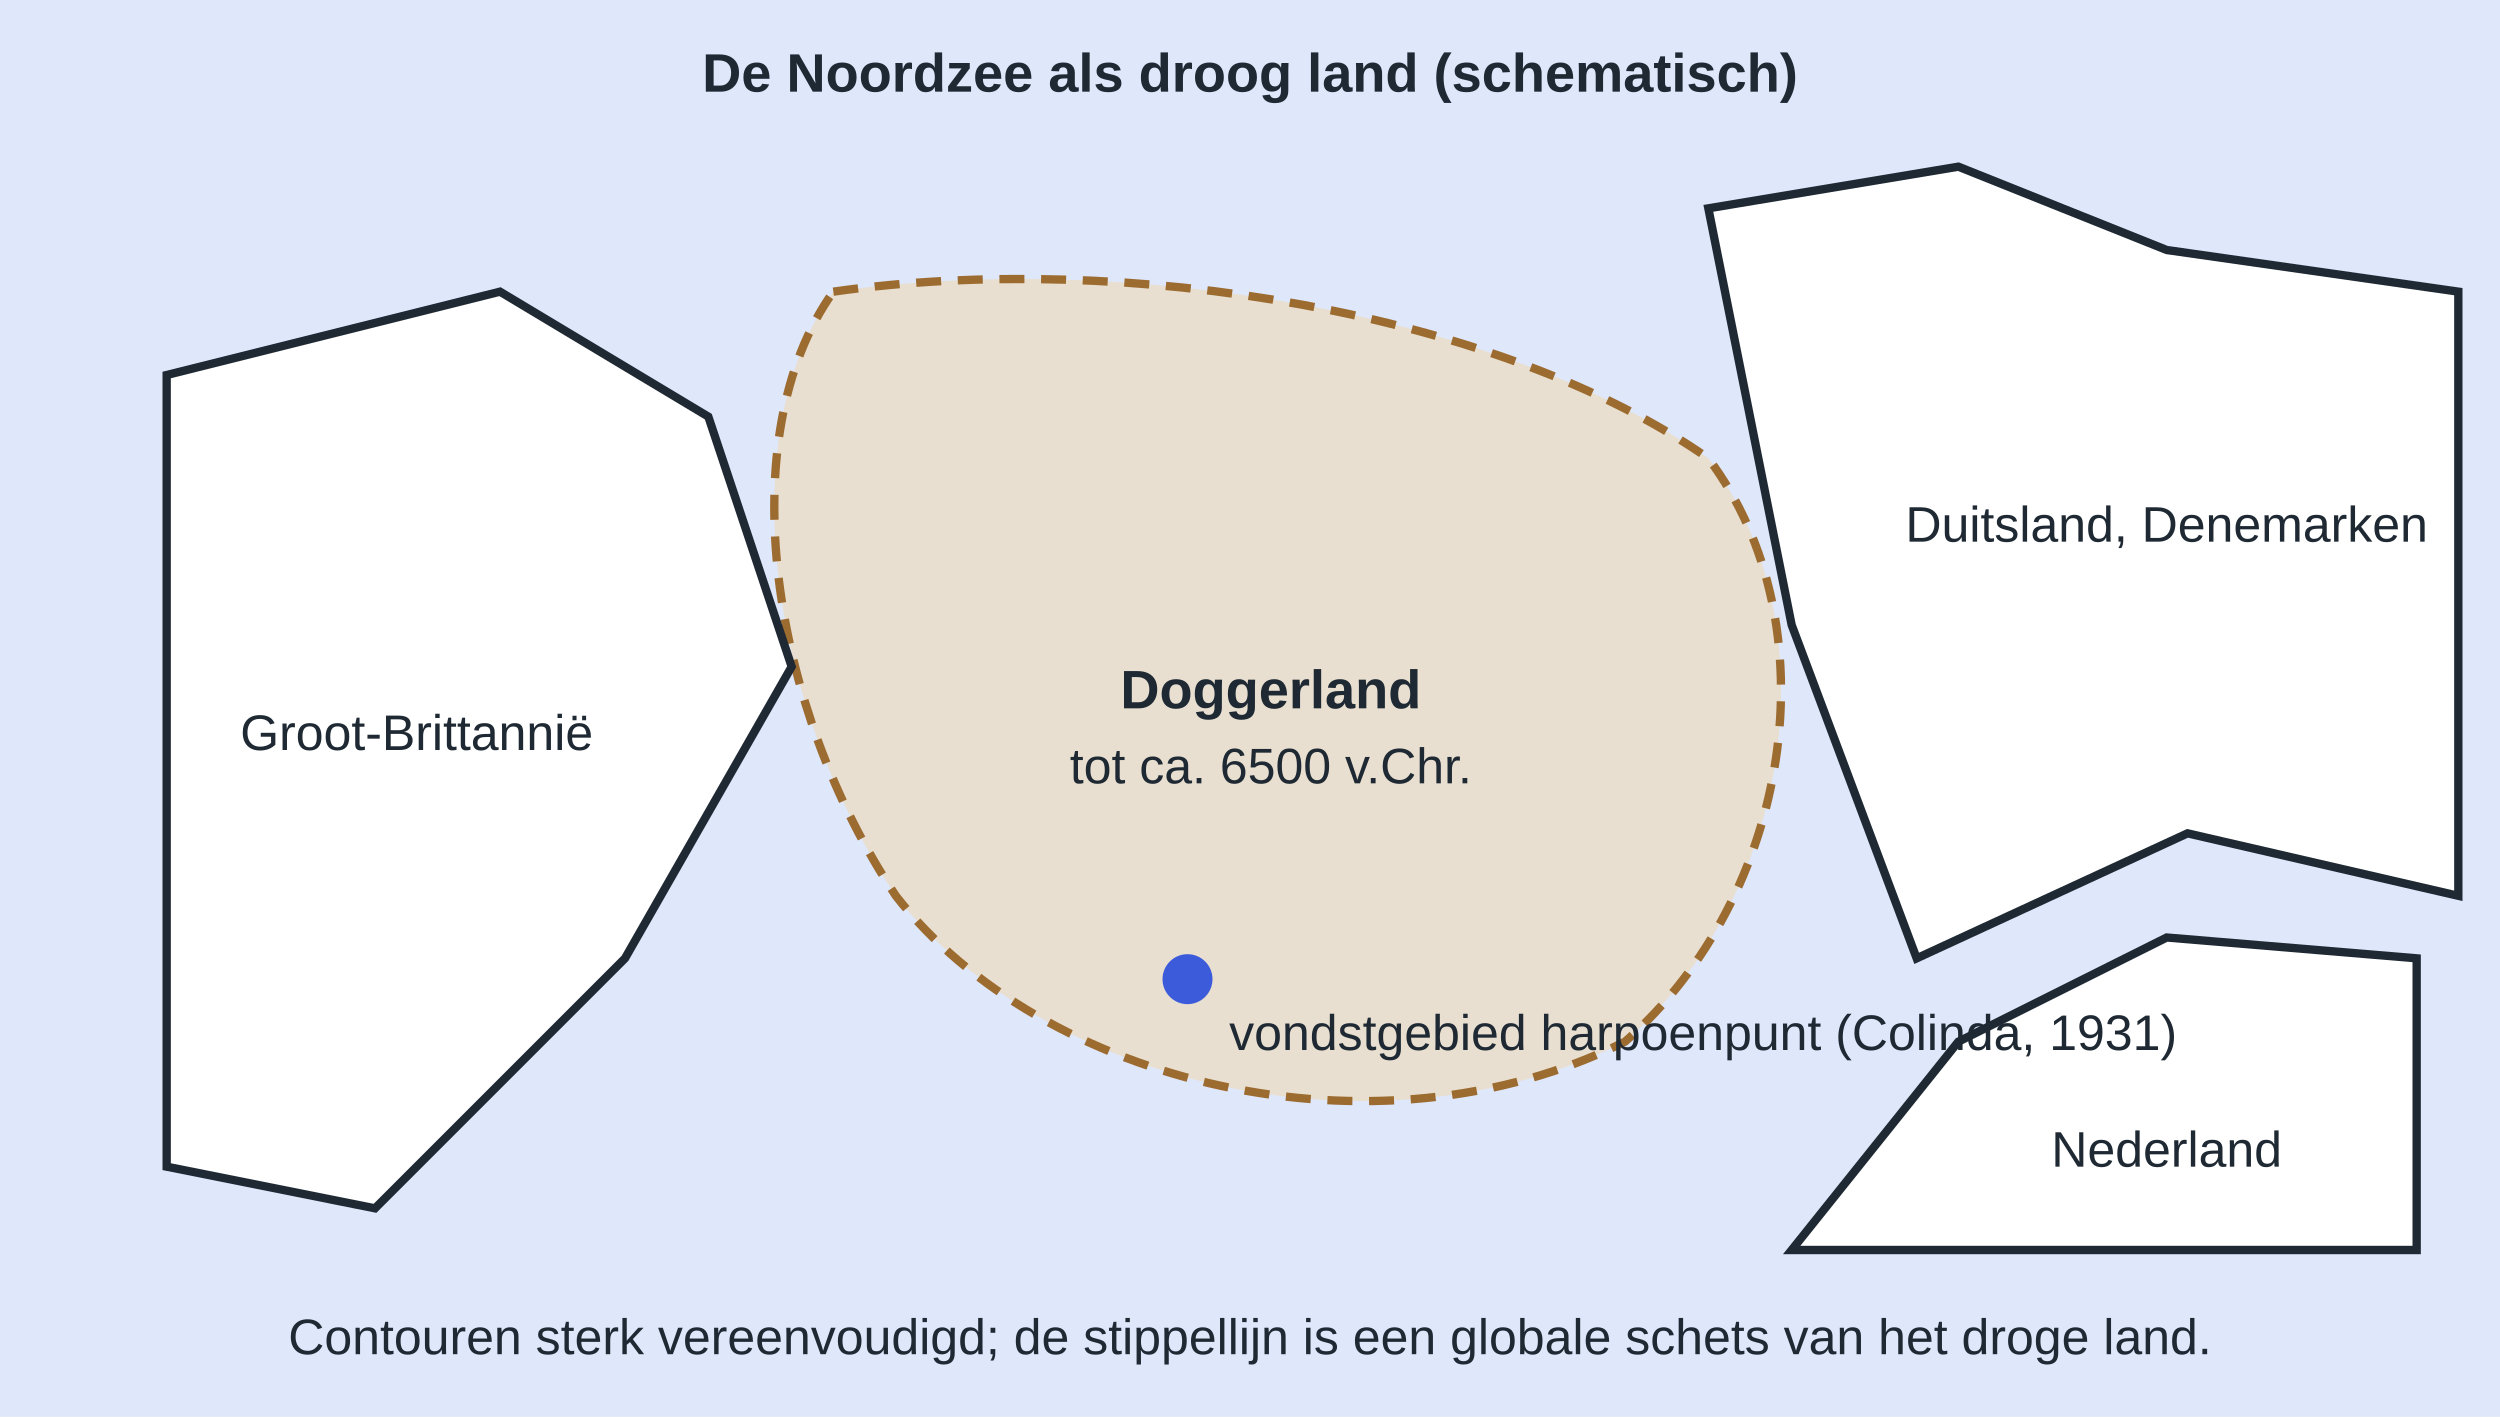
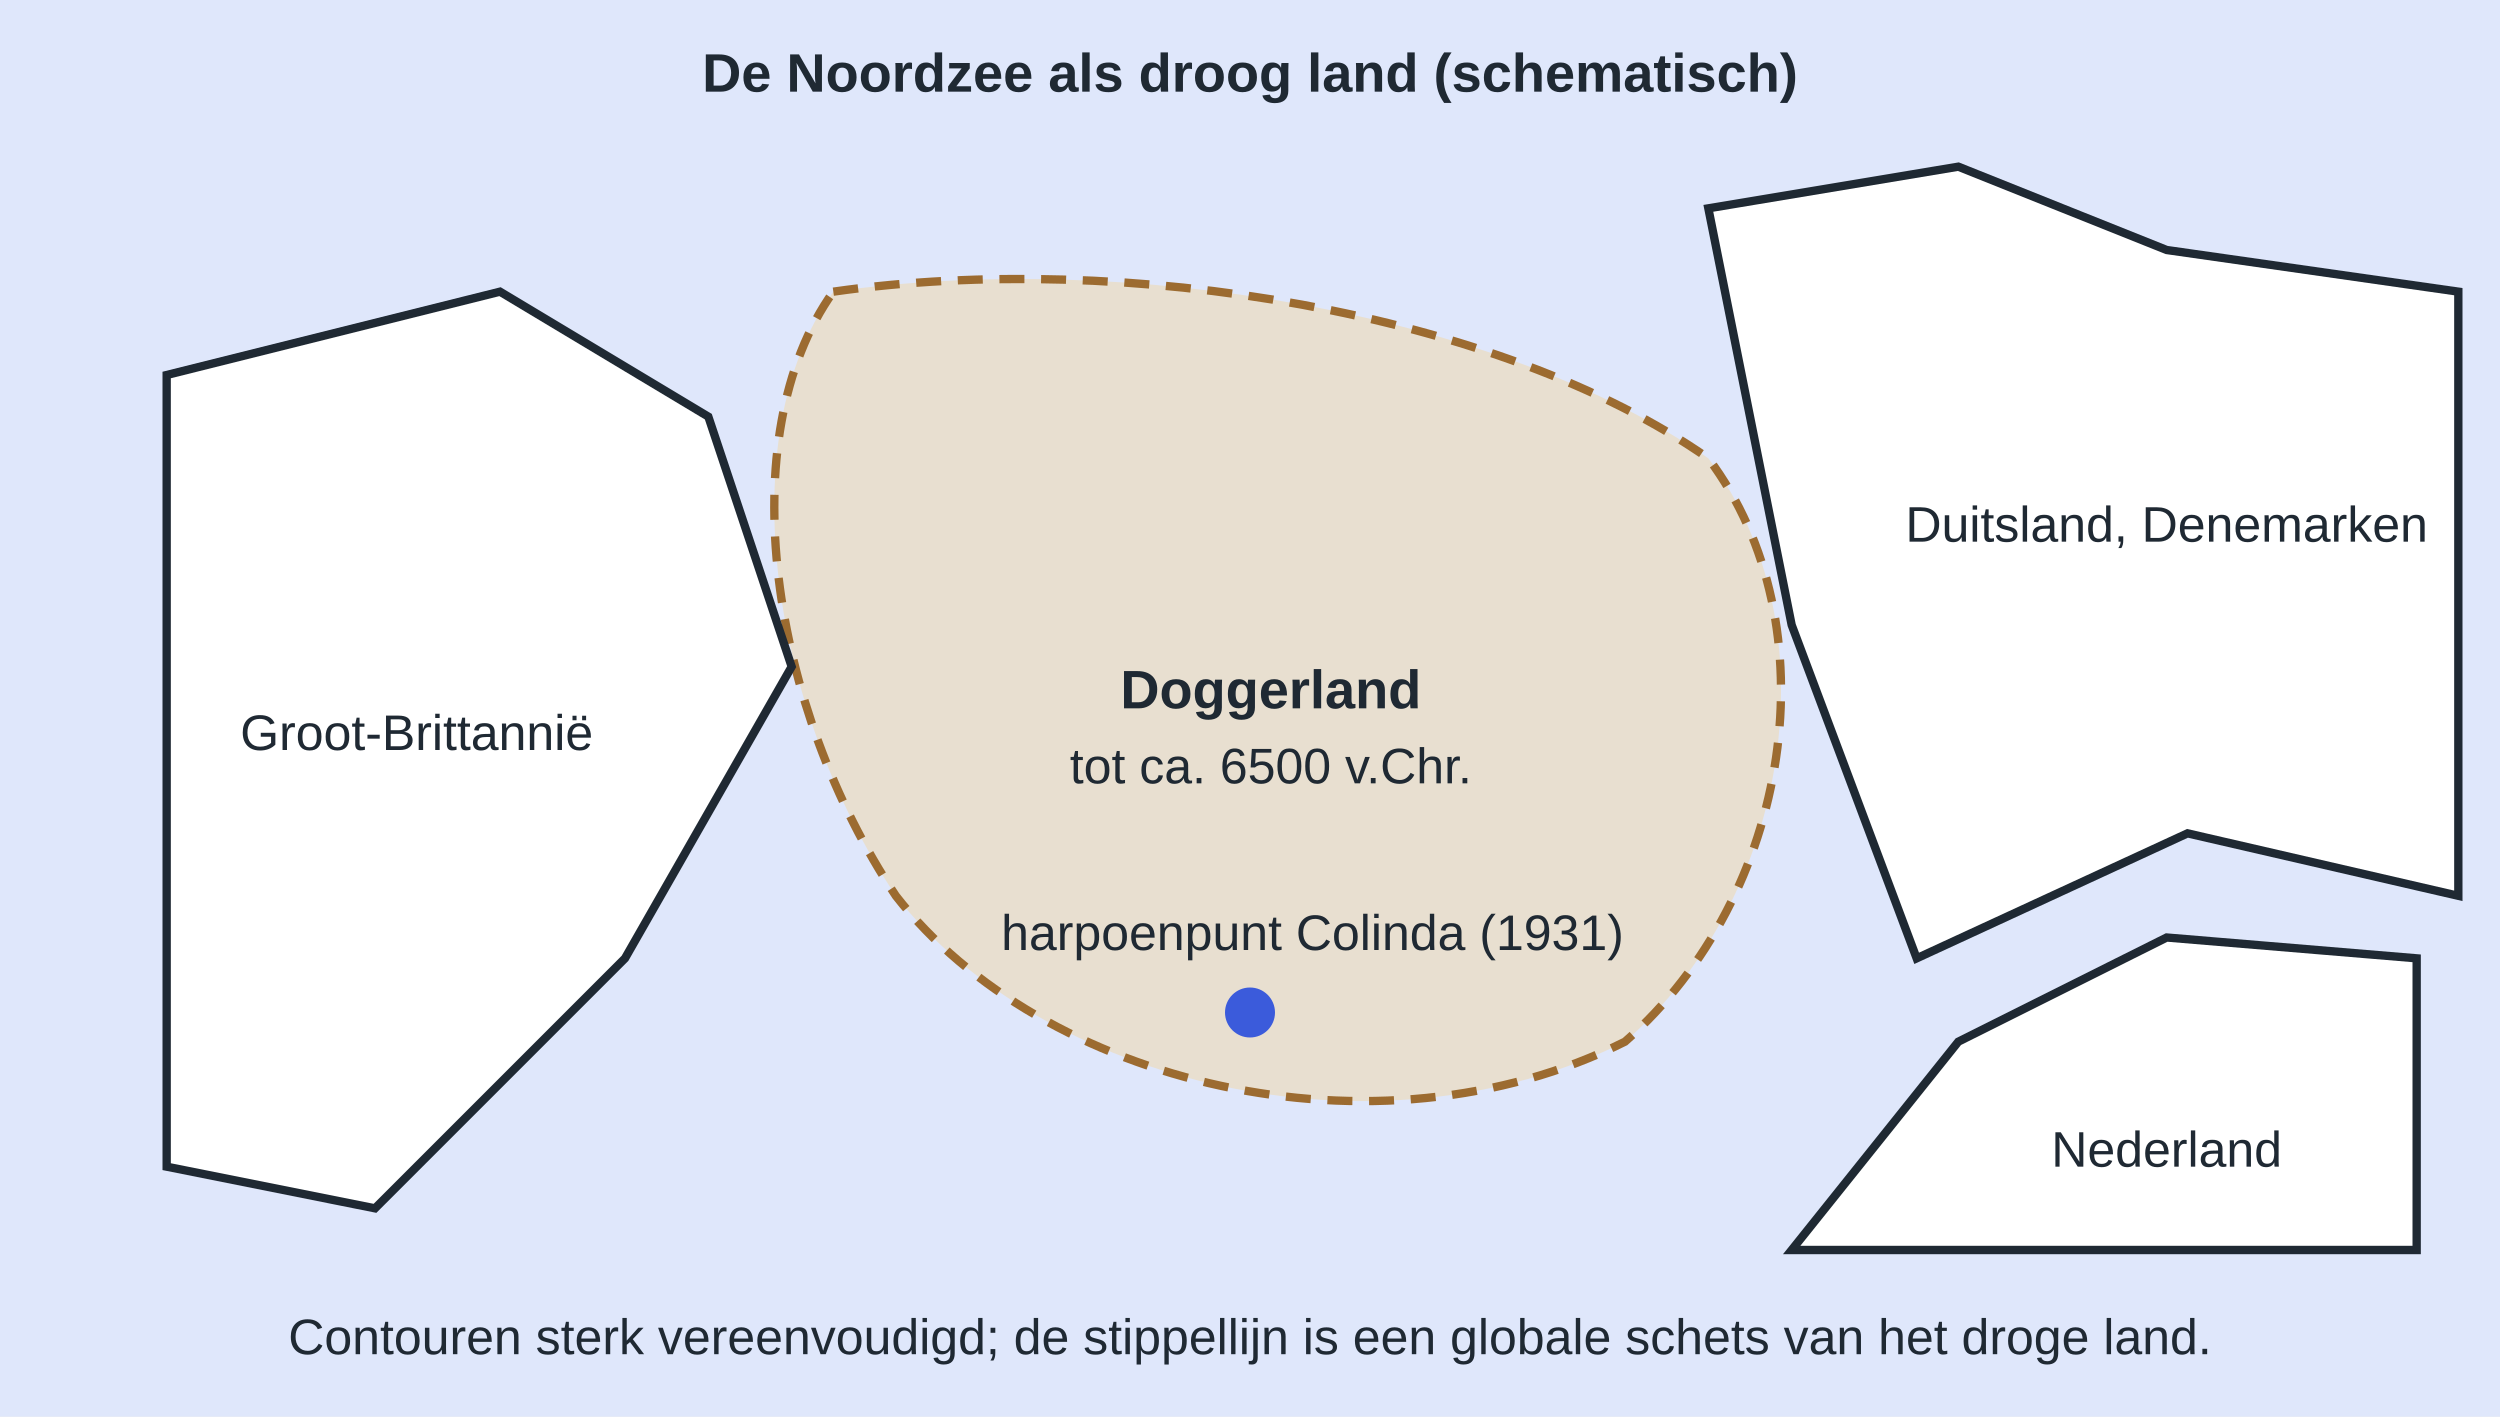
<svg xmlns="http://www.w3.org/2000/svg" viewBox="0 0 600 340" role="img" aria-label="Schematische kaart van Doggerland">
  <style>text{font-family:Arial,Helvetica,sans-serif;fill:#1f2933}.s{font-size:12px}.b{font-size:13px;font-weight:bold}</style>
  <rect width="600" height="340" fill="#dfe7fb" />
  <text x="300" y="22" text-anchor="middle" class="b">De Noordzee als droog land (schematisch)</text>
  <path d="M200,70 C270,60 360,75 410,110 C440,150 430,215 390,250 C330,280 250,260 215,215 C185,170 175,105 200,70 Z" fill="#e8dfd0" stroke="#9c6b30" stroke-width="2" stroke-dasharray="6 4" />
  <text x="305" y="170" text-anchor="middle" class="b">Doggerland</text>
  <text x="305" y="188" text-anchor="middle" class="s">tot ca. 6500 v.Chr.</text>
  <path d="M40,90 L120,70 L170,100 L190,160 L150,230 L90,290 L40,280 Z" fill="#ffffff" stroke="#1f2933" stroke-width="2" />
  <text x="100" y="180" text-anchor="middle" class="s">Groot-Brittannië</text>
  <path d="M430,300 L470,250 L520,225 L580,230 L580,300 Z" fill="#ffffff" stroke="#1f2933" stroke-width="2" />
  <text x="520" y="280" text-anchor="middle" class="s">Nederland</text>
  <path d="M410,50 L470,40 L520,60 L590,70 L590,215 L525,200 L460,230 L430,150 Z" fill="#ffffff" stroke="#1f2933" stroke-width="2" />
  <text x="520" y="130" text-anchor="middle" class="s">Duitsland, Denemarken</text>
-   <circle cx="285" cy="235" r="6" fill="#3b5bdb" />
-   <text x="295" y="252" class="s">vondstgebied harpoenpunt (Colinda, 1931)</text>
+   <circle cx="300" cy="243" r="6" fill="#3b5bdb" />
+   <text x="315" y="228" text-anchor="middle" class="s">harpoenpunt Colinda (1931)</text>
  <text x="300" y="325" text-anchor="middle" class="s">Contouren sterk vereenvoudigd; de stippellijn is een globale schets van het droge land.</text>
</svg>
